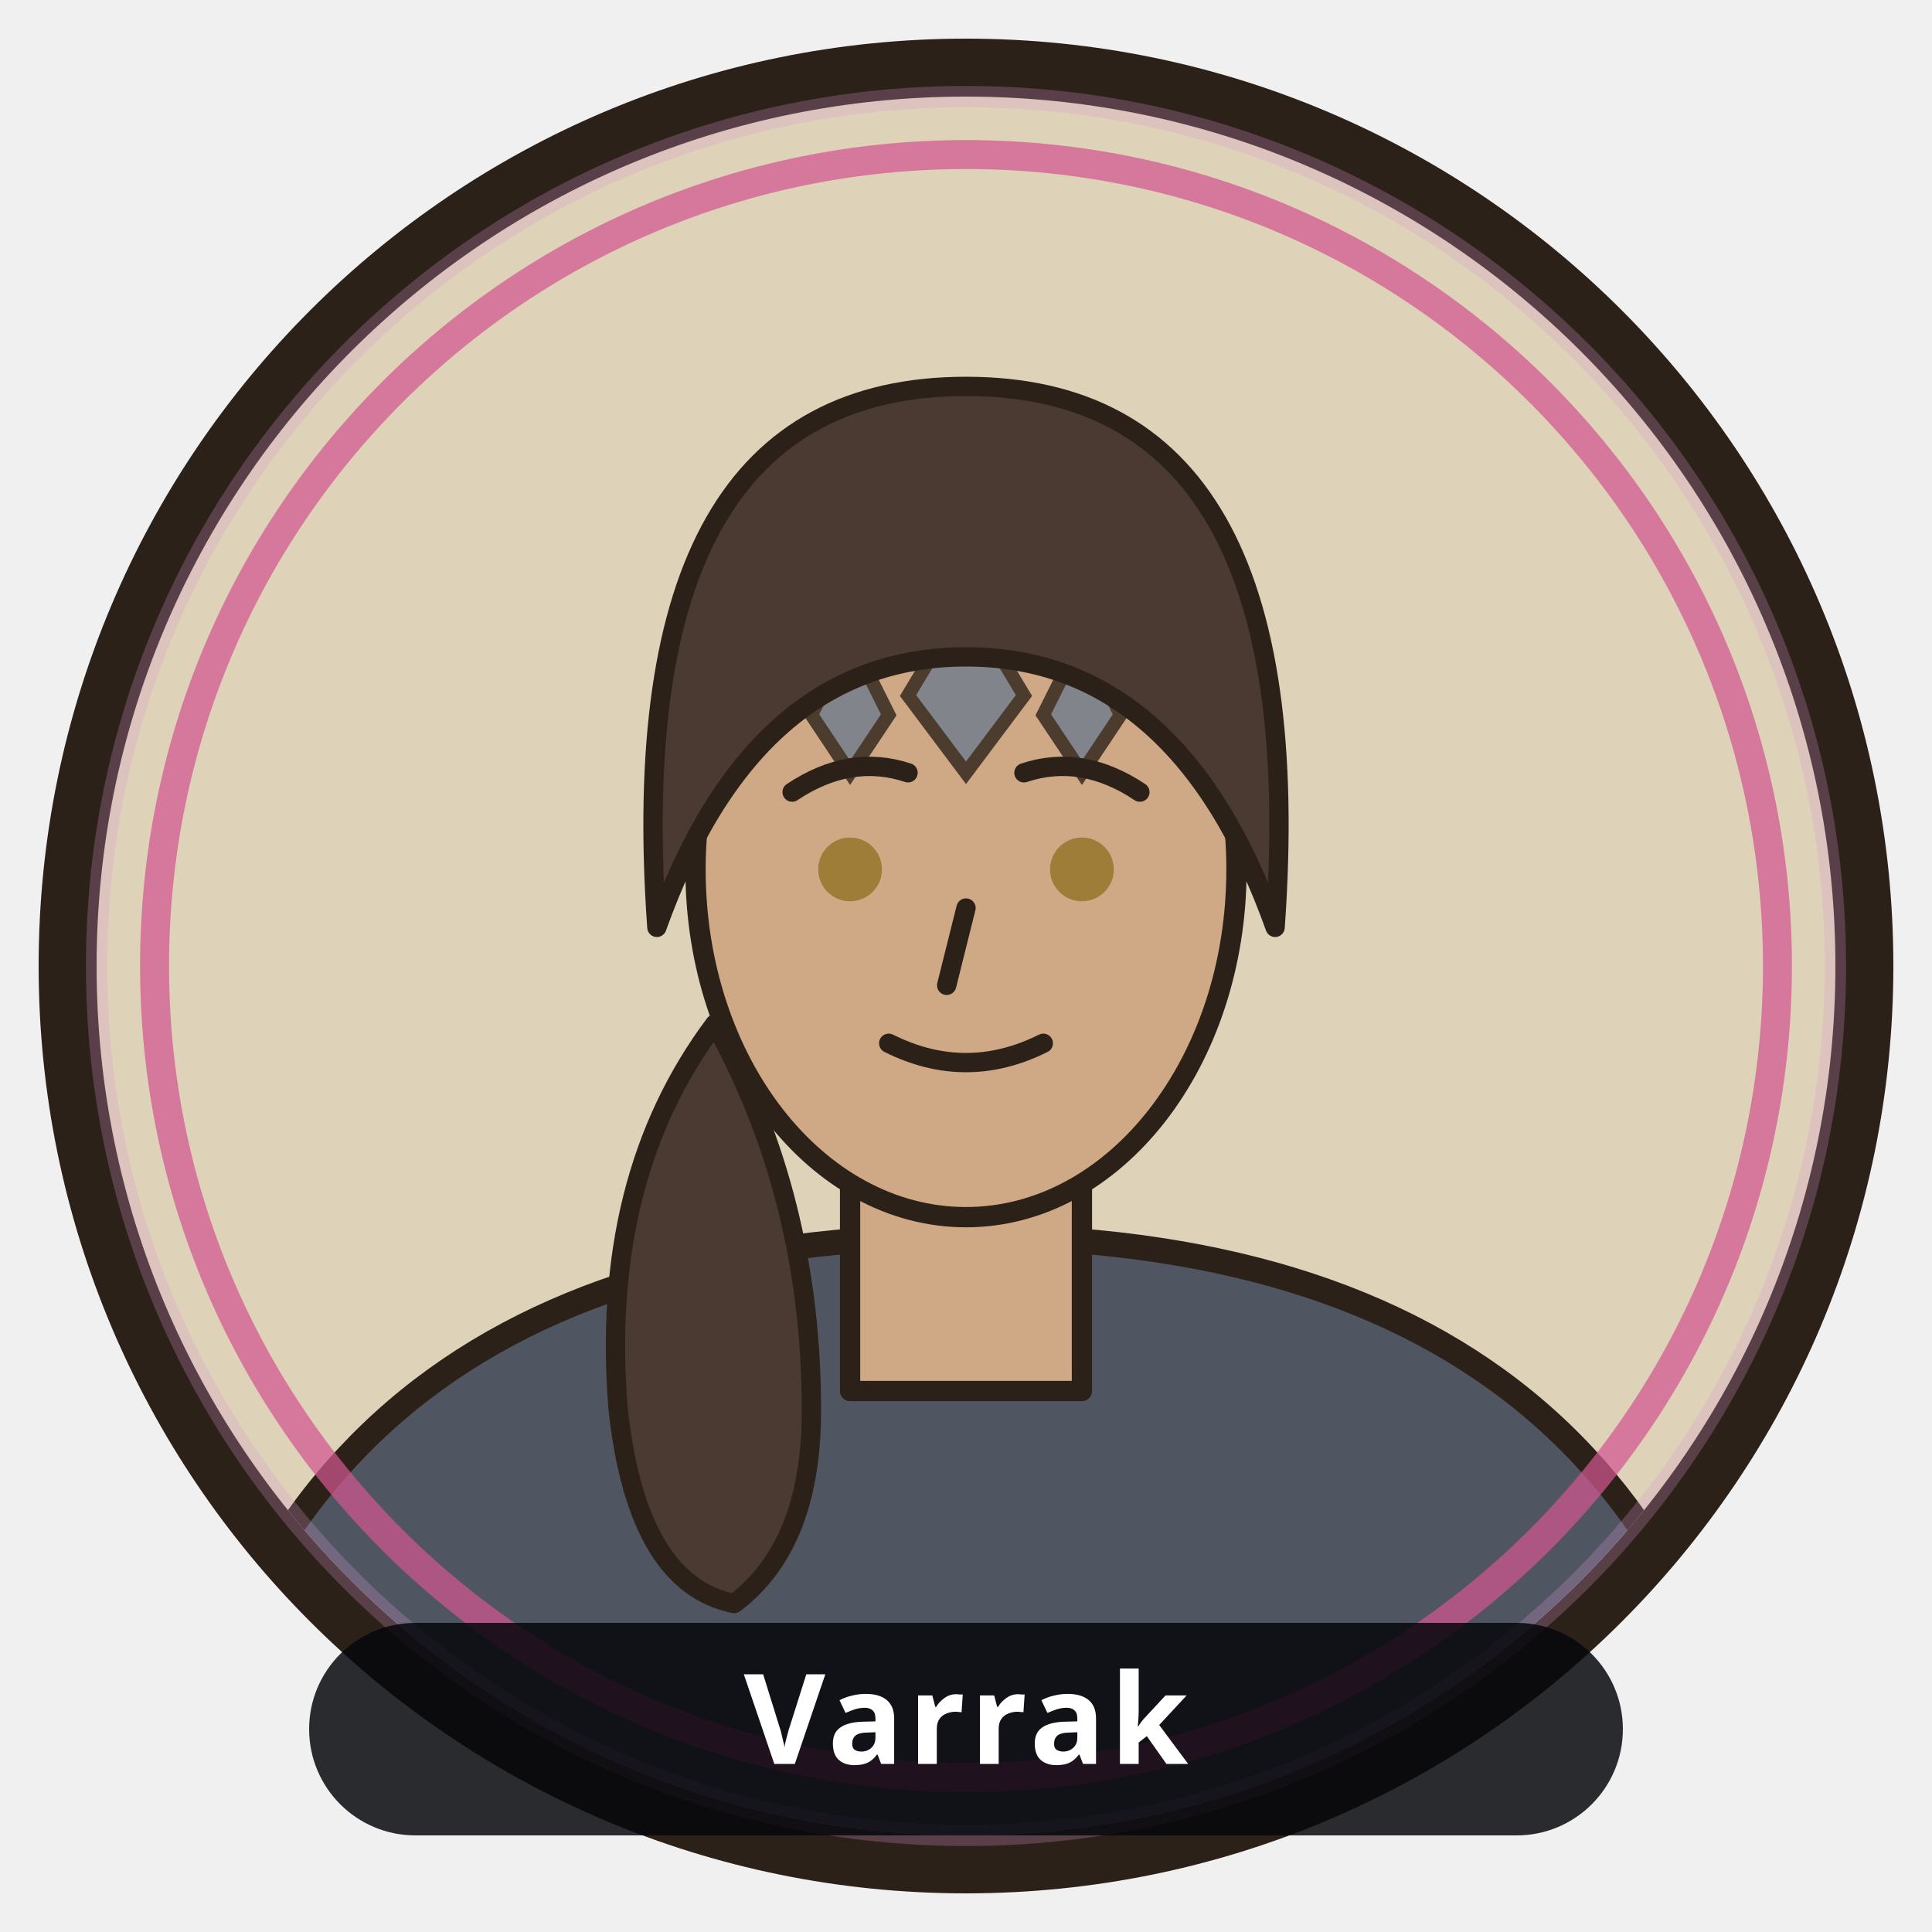
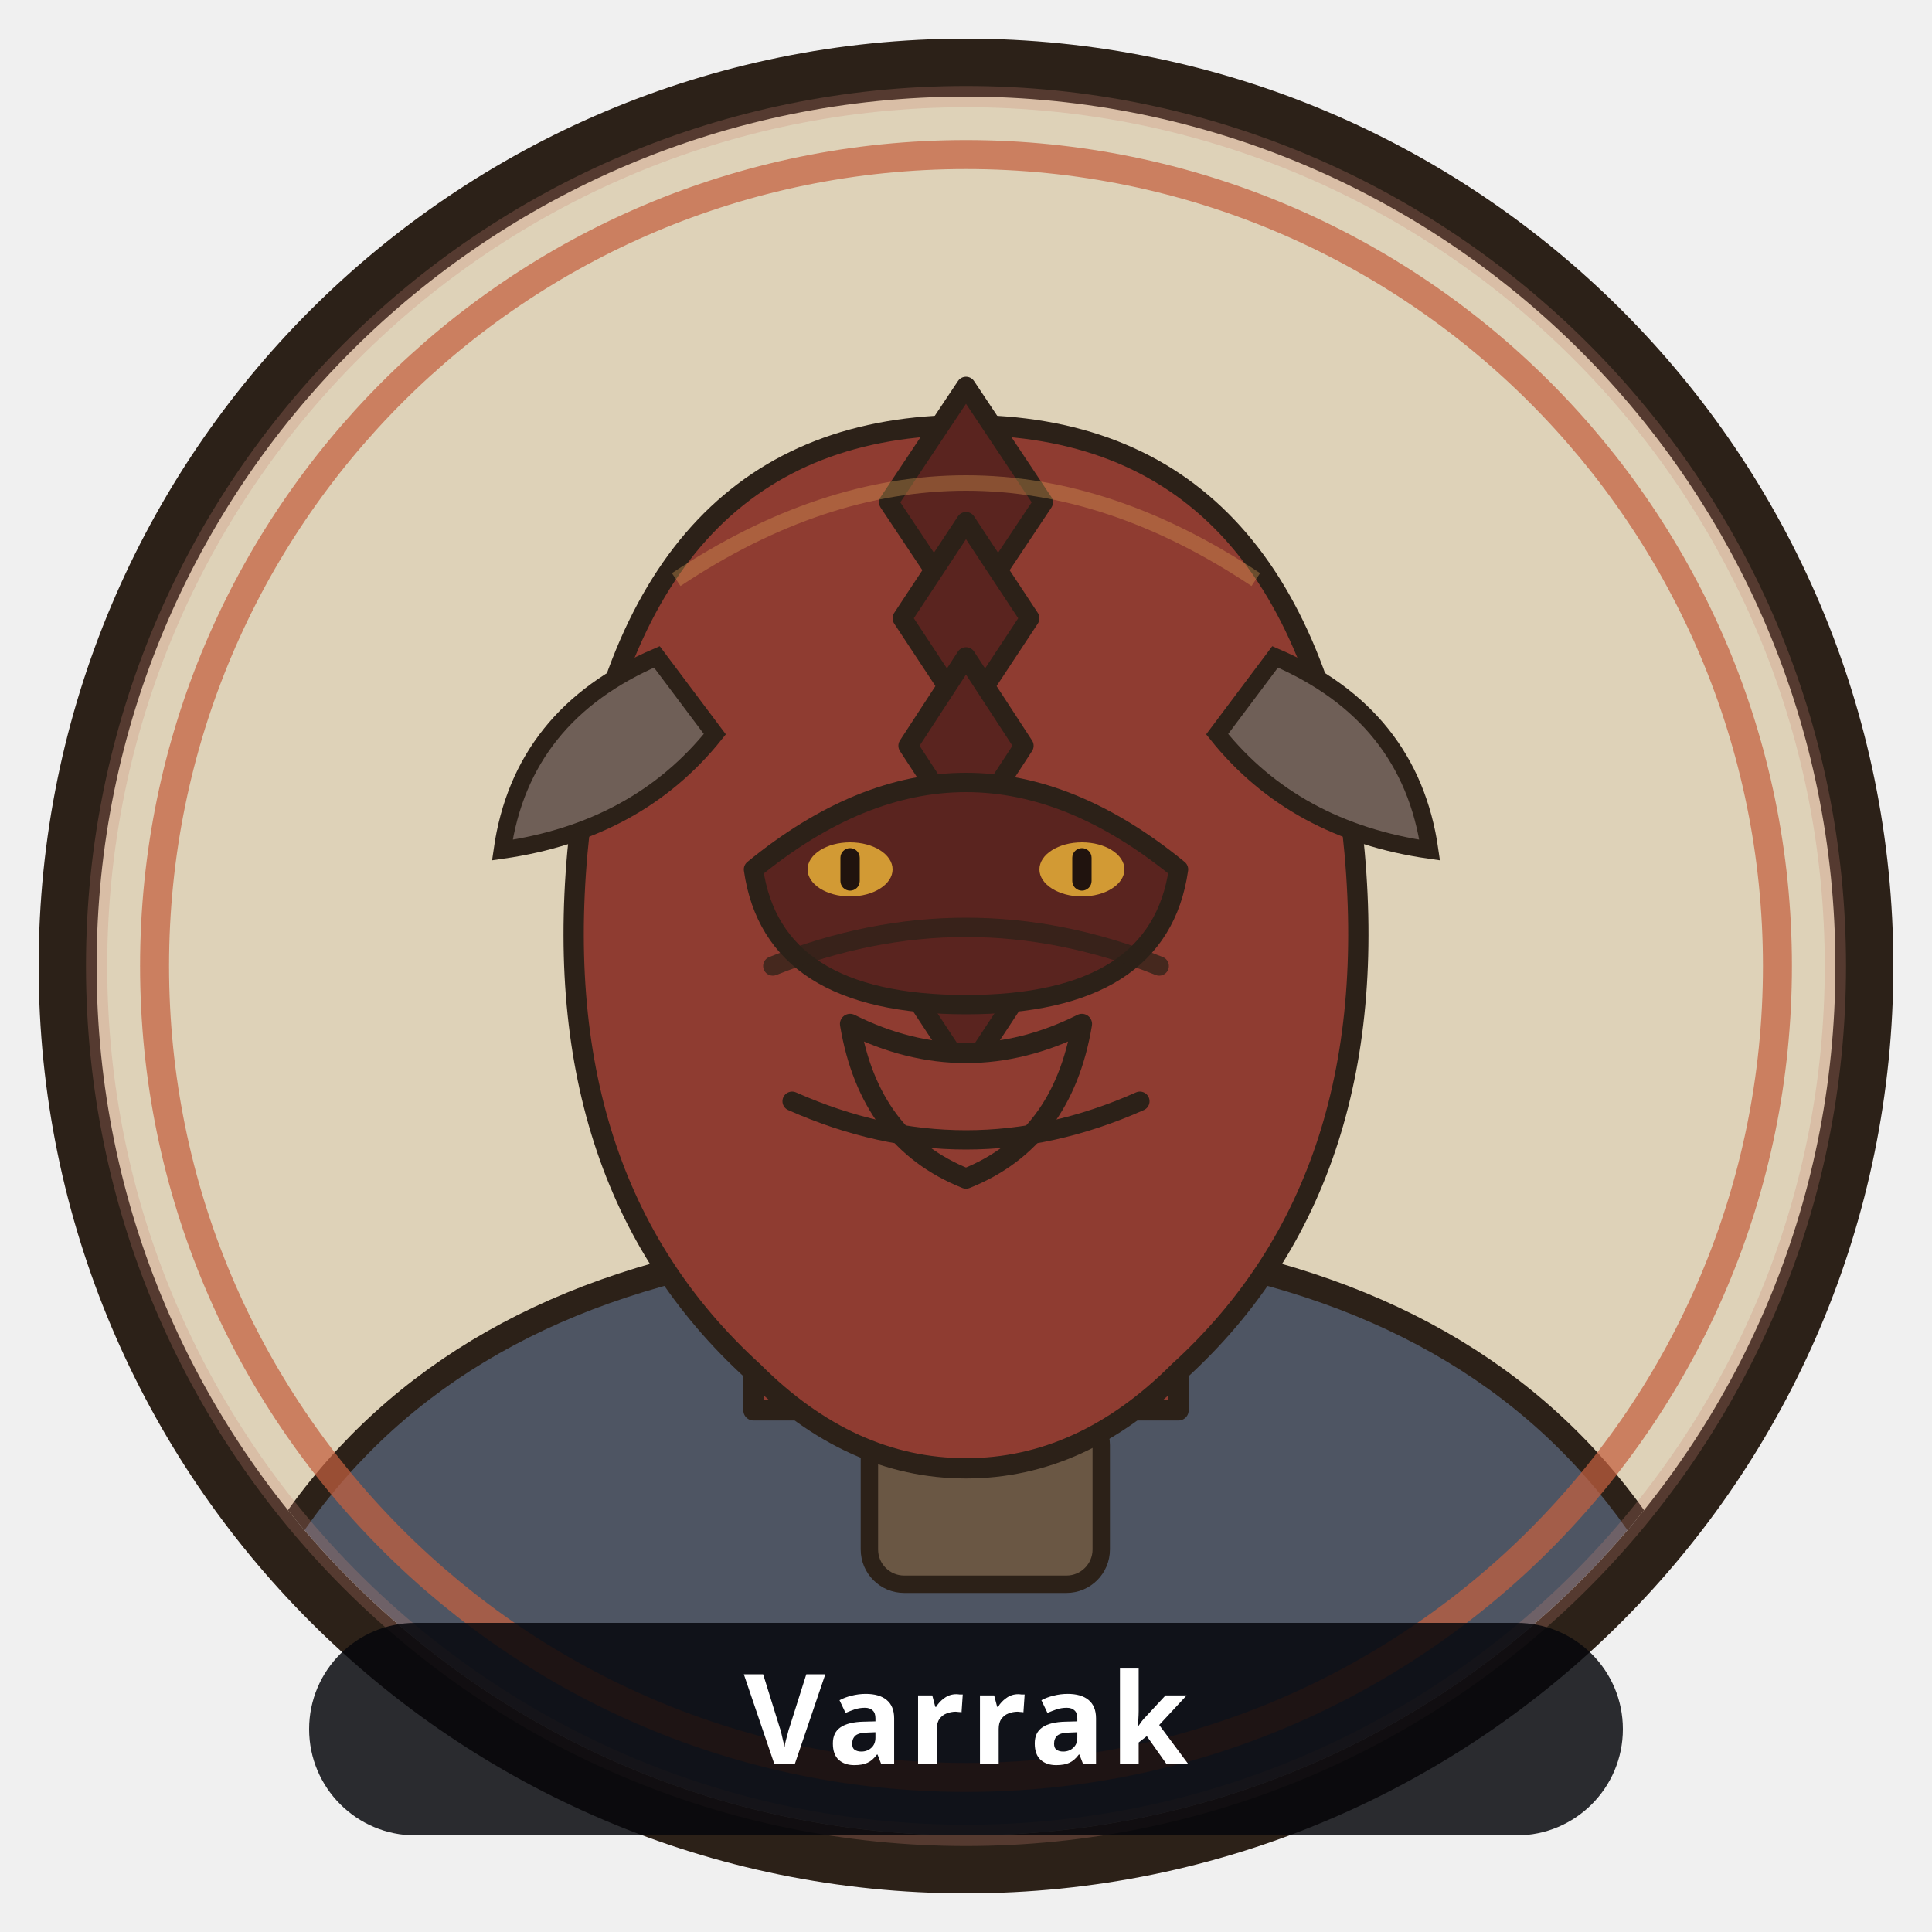
<svg xmlns="http://www.w3.org/2000/svg" viewBox="0 0 100 100" role="img" aria-label="varrak token">
  <style>
.ring{fill:#ded2b8;stroke:#2c2118;stroke-width:3;}
- .gold{fill:none;stroke:hsl(332 58% 58%);stroke-width:1.5;opacity:.72;}
- .cloak{fill:#4f5662;stroke:#2c2118;stroke-width:1.3;stroke-linejoin:round;}
- .skin{fill:#cfa886;stroke:#2c2118;stroke-width:1.05;stroke-linejoin:round;}
- .hair{fill:#4a3a31;stroke:#2c2118;stroke-width:1;stroke-linejoin:round;}
+ .gold{fill:none;stroke:#c35f3f;stroke-width:1.5;opacity:.72;}
+ .robe{fill:#4e5563;stroke:#2c2118;stroke-width:1.3;stroke-linejoin:round;}
+ .scale{fill:#8f3c31;stroke:#2c2118;stroke-width:1.05;stroke-linejoin:round;}
+ .darkscale{fill:#5a241f;stroke:#2c2118;stroke-width:1;stroke-linejoin:round;}
.ln{fill:none;stroke:#2c2118;stroke-width:1;stroke-linecap:round;}
- .hl{fill:none;stroke:#d7d0c2;stroke-width:.8;opacity:.84;}
- .eye{fill:#9e7d38;}
- .horn{fill:#75615a;stroke:#2c2118;stroke-width:.9;}
- .tooth{fill:#dfd9cc;stroke:#2c2118;stroke-width:.6;}
- .scale{fill:#6f7b8d;stroke:#2c2118;stroke-width:.7;opacity:.8;}
+ .eye{fill:#d29a34;}
+ .pupil{fill:#20130e;}
+ .horn{fill:#6f5f57;stroke:#2c2118;stroke-width:.9;}
+ .satchel{fill:#6a5744;stroke:#2c2118;stroke-width:.9;stroke-linejoin:round;}
+ .satstrap{fill:none;stroke:#6a5744;stroke-width:2;stroke-linecap:round;}
+ .glow{fill:none;stroke:#e0a257;stroke-width:.8;opacity:.35;}
</style>
  <circle class="ring" cx="50" cy="50" r="46.5" />
  <clipPath id="t">
    <circle cx="50" cy="50" r="45" />
  </clipPath>
  <g clip-path="url(#t)">
-     <path class="cloak" d="M8,100 q4,-36 42,-36 q38,0 42,36 Z" />
-     <rect class="skin" x="44" y="58" width="12" height="14" />
-     <path class="hair" d="M37,53 q-6,8 -5,20 q1,9 6,10 q4,-3 4,-10 q0,-11 -5,-20 Z" />
-     <ellipse class="skin" cx="50" cy="45" rx="14" ry="18" />
-     <path class="scale" d="M50,31 l3,5 l-3,4 l-3,-4 Z" />
-     <path class="scale" d="M44,33 l2,4 l-2,3 l-2,-3 Z" />
-     <path class="scale" d="M56,33 l2,4 l-2,3 l-2,-3 Z" />
-     <path class="hair" d="M34,48 q-2,-28 16,-28 q18,0 16,28 q-5,-14 -16,-14 q-11,0 -16,14 Z" />
-     <circle class="eye" cx="44" cy="45" r="1.65" />
-     <circle class="eye" cx="56" cy="45" r="1.65" />
-     <path class="ln" d="M41,41 q3,-2 6,-1 M53,40 q3,-1 6,1" stroke-width=".9" />
-     <line class="ln" x1="50" y1="47" x2="49" y2="51" stroke-width=".8" />
-     <path class="ln" d="M46,54 q4,2 8,0" stroke-width=".92" />
+     <path class="robe" d="M8,100 q4,-36 42,-36 q38,0 42,36 Z" />
+     <path class="satstrap" d="M35,64 q8,4 13,12" />
+     <rect class="satchel" x="45" y="73" width="12" height="9" rx="1.8" />
+     <path class="scale" d="M39,63 q11,4 22,0 v10 h-22 Z" />
+     <path class="scale" d="M50,22 q17,0 20,21 q2,18 -9,28 q-5,5 -11,5 q-6,0 -11,-5 q-11,-10 -9,-28 q3,-21 20,-21 Z" />
+     <path class="darkscale" d="M50,20 l4,6 l-4,6 l-4,-6 Z" />
+     <path class="darkscale" d="M50,27 l3.3,5 l-3.3,5 l-3.3,-5 Z" />
+     <path class="darkscale" d="M50,34 l3,4.6 l-3,4.6 l-3,-4.6 Z" />
+     <path class="darkscale" d="M50,41 l2.7,4.2 l-2.7,4.2 l-2.7,-4.2 Z" />
+     <path class="darkscale" d="M50,48 l2.5,3.8 l-2.5,3.8 l-2.5,-3.8 Z" />
+     <path class="horn" d="M34,34 q-7,3 -8,10 q7,-1 11,-6 Z" />
+     <path class="horn" d="M66,34 q7,3 8,10 q-7,-1 -11,-6 Z" />
+     <path class="darkscale" d="M39,45 q11,-9 22,0 q-1,7 -11,7 q-10,0 -11,-7 Z" />
+     <ellipse class="eye" cx="44" cy="45" rx="2.2" ry="1.4" />
+     <ellipse class="eye" cx="56" cy="45" rx="2.2" ry="1.4" />
+     <rect class="pupil" x="43.5" y="43.9" width="1" height="2.2" rx=".5" />
+     <rect class="pupil" x="55.5" y="43.9" width="1" height="2.2" rx=".5" />
+     <path class="scale" d="M44,53 q6,3 12,0 q-1,6 -6,8 q-5,-2 -6,-8 Z" />
+     <path class="ln" d="M41,57 q9,4 18,0" stroke-width=".95" />
+     <path class="ln" d="M40,50 q10,-4 20,0" stroke-width=".7" opacity=".75" />
+     <path class="glow" d="M35,30 q15,-10 30,0" />
  </g>
  <circle class="gold" cx="50" cy="50" r="42" />
-   <circle cx="50" cy="50" r="45" fill="none" stroke="hsl(306 44% 72%)" stroke-opacity=".26" stroke-width="1.1" />
+   <circle cx="50" cy="50" r="45" fill="none" stroke="hsl(12 44% 62%)" stroke-opacity=".26" stroke-width="1.1" />
  <rect x="16" y="84" width="68" height="11" rx="5.5" fill="#05070b" fill-opacity="0.84" />
  <text x="50" y="91.3" text-anchor="middle" font-family="Verdana, sans-serif" font-size="6.5" font-weight="700" letter-spacing="0.25" fill="#ffffff">Varrak</text>
</svg>
